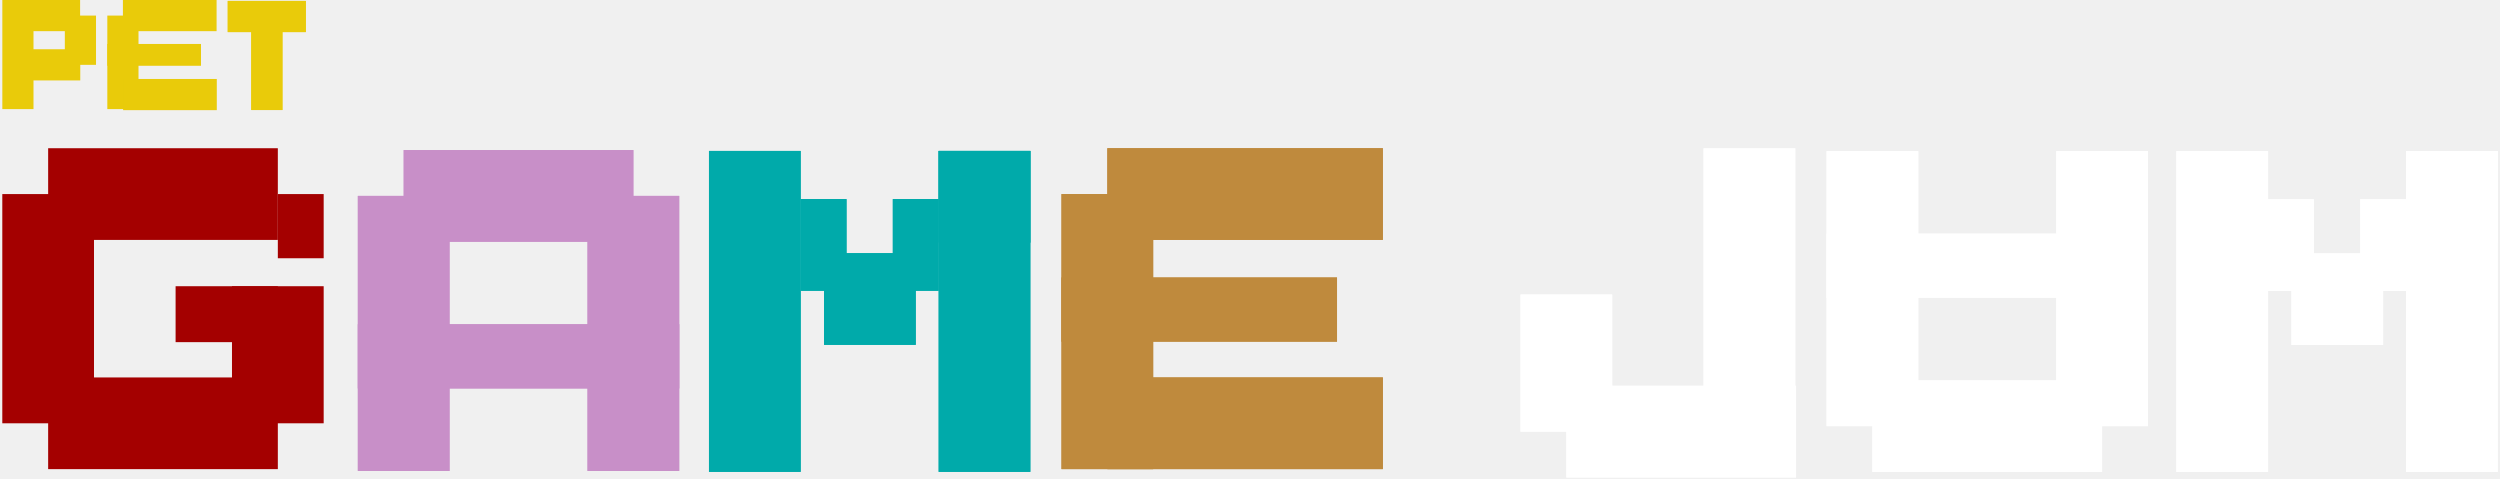
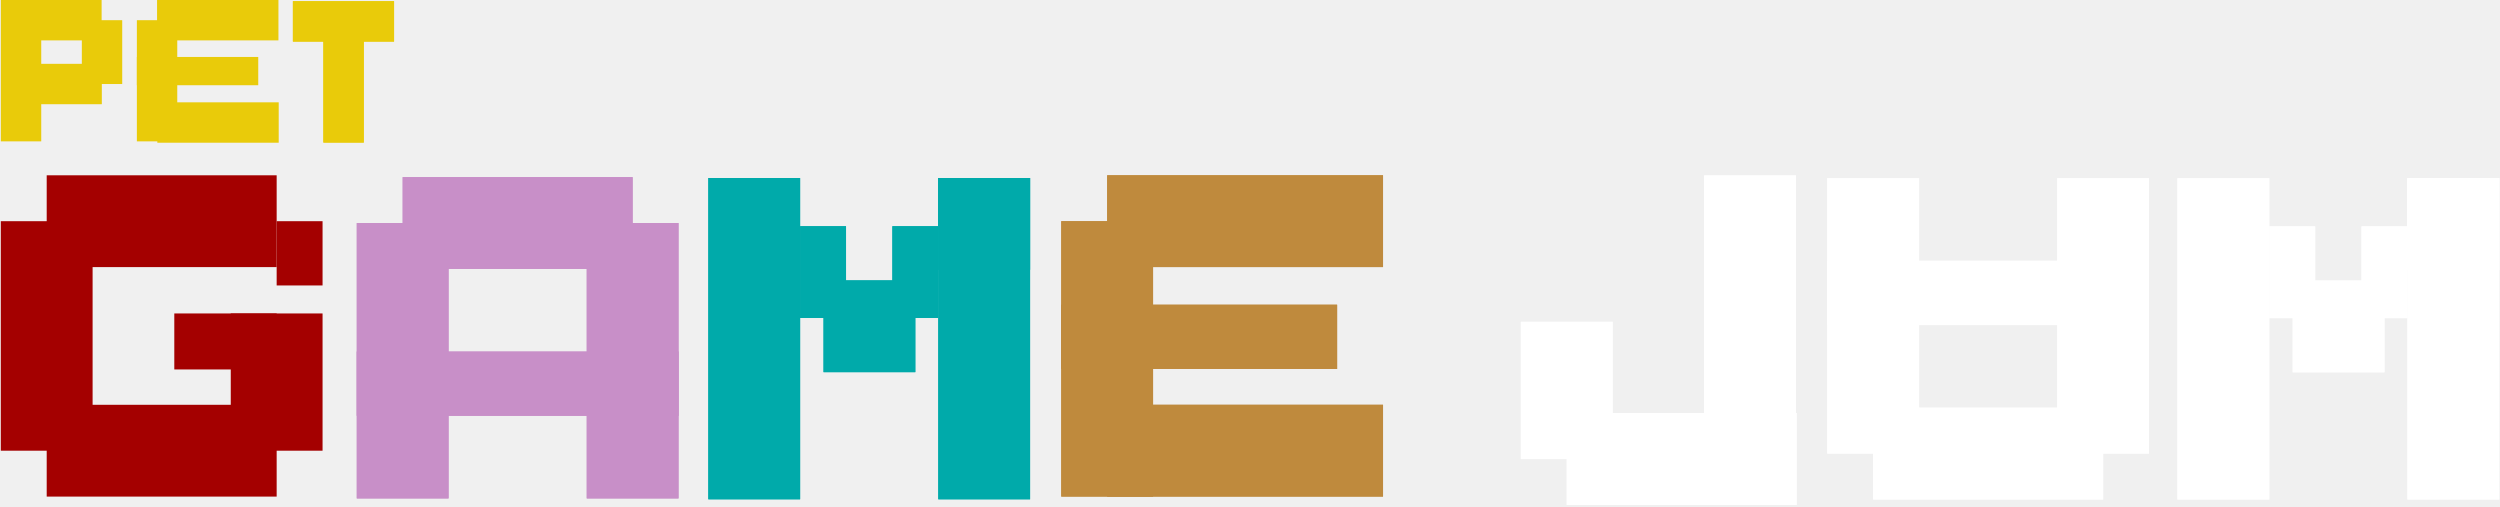
- <svg xmlns="http://www.w3.org/2000/svg" viewBox="0 0 914.4 175.4" width="914" height="175" fill="none" role="img" aria-label="PET Game Jam">
-   <g transform="translate(0 0) scale(0.34) translate(-95.1 0)">
+ <svg xmlns="http://www.w3.org/2000/svg" viewBox="0 0 914.4 185.2" width="914" height="185" fill="none" role="img" aria-label="PET Game Jam">
+   <g transform="scale(0.44) translate(-95.1 0)">
    <rect x="208.282" y="16.799" width="33.598" height="100.794" fill="#E9CB0A" />
    <rect x="309.244" y="47.373" width="23.519" height="100.962" transform="rotate(90 309.244 47.3733)" fill="#E9CB0A" />
    <rect x="326.043" width="33.598" height="100.962" transform="rotate(90 326.043 0)" fill="#E9CB0A" />
    <rect x="326.267" y="85.115" width="33.598" height="100.962" transform="rotate(90 326.267 85.115)" fill="#E9CB0A" />
    <rect x="95.129" width="33.598" height="117.593" fill="#E9CB0A" />
    <rect x="179.124" y="53.085" width="33.598" height="67.364" transform="rotate(90 179.124 53.0848)" fill="#E9CB0A" />
    <rect x="196.091" y="69.884" width="33.598" height="53.085" transform="rotate(180 196.091 69.8839)" fill="#E9CB0A" />
    <rect x="111.76" y="33.598" width="33.598" height="67.196" transform="rotate(-90 111.76 33.598)" fill="#E9CB0A" />
    <rect width="33.553" height="100.658" transform="matrix(1.00135 0 0 -1.00135 363.423 118.586)" fill="#E9CB0A" />
    <rect width="33.553" height="84.049" transform="matrix(-4.37706e-08 -1.00135 -1.00135 4.37706e-08 422.22 34.5907)" fill="#E9CB0A" />
    <rect width="33.553" height="100.658" transform="matrix(1.00135 0 0 -1.00135 363.423 118.586)" fill="#E9CB0A" />
    <rect width="33.553" height="84.049" transform="matrix(-4.37706e-08 -1.00135 -1.00135 4.37706e-08 422.22 34.5907)" fill="#E9CB0A" />
  </g>
-   <g transform="translate(0 -62.842)">
+   <g transform="translate(0 -53.0)">
    <rect y="133.957" width="33.598" height="83.995" fill="#A40000" />
    <rect x="117.761" y="167.723" width="50.229" height="33.598" transform="rotate(90 117.761 167.723)" fill="#A40000" />
    <rect x="100.962" y="188.218" width="37.462" height="20.495" transform="rotate(-180 100.962 188.218)" fill="#A40000" />
    <rect x="117.761" y="133.957" width="23.519" height="16.799" transform="rotate(90 117.761 133.957)" fill="#A40000" />
    <rect x="100.962" y="117.158" width="33.598" height="84.163" transform="rotate(90 100.962 117.158)" fill="#A40000" />
    <rect x="100.962" y="201.153" width="33.598" height="84.163" transform="rotate(90 100.962 201.153)" fill="#A40000" />
    <rect x="130.282" y="134.627" width="33.598" height="100.794" fill="#C88FC8" />
    <rect x="214.446" y="134.627" width="33.598" height="100.794" fill="#C88FC8" />
    <rect x="248.044" y="181.665" width="23.519" height="117.761" transform="rotate(90 248.044 181.665)" fill="#C88FC8" />
    <rect x="231.245" y="117.828" width="33.598" height="84.163" transform="rotate(90 231.245 117.828)" fill="#C88FC8" />
    <rect x="258.95" y="118.151" width="33.598" height="117.593" fill="#00AAAA" />
    <rect x="343.113" y="118.151" width="33.598" height="117.593" fill="#00AAAA" />
    <rect width="33.553" height="16.776" transform="matrix(-4.37706e-08 -1.00135 -1.00135 4.37706e-08 343.113 169.388)" fill="#00AAAA" />
    <rect width="33.553" height="16.776" transform="matrix(-4.37706e-08 -1.00135 -1.00135 4.37706e-08 309.347 169.388)" fill="#00AAAA" />
    <rect width="33.553" height="33.553" transform="matrix(-4.37706e-08 -1.00135 -1.00135 4.37706e-08 334.713 189.211)" fill="#00AAAA" />
    <rect width="33.553" height="33.553" transform="matrix(-4.37706e-08 -1.00135 -1.00135 4.37706e-08 376.711 151.749)" fill="#00AAAA" />
    <rect x="388.124" y="133.949" width="33.598" height="100.794" fill="#BF8A3D" />
    <rect x="489.087" y="164.523" width="23.519" height="100.962" transform="rotate(90 489.087 164.523)" fill="#BF8A3D" />
    <rect x="505.886" y="117.15" width="33.598" height="100.962" transform="rotate(90 505.886 117.15)" fill="#BF8A3D" />
    <rect x="505.886" y="201.145" width="33.598" height="100.962" transform="rotate(90 505.886 201.145)" fill="#BF8A3D" />
    <rect x="130.282" y="134.627" width="33.598" height="100.794" fill="#C88FC8" />
    <rect x="214.446" y="134.627" width="33.598" height="100.794" fill="#C88FC8" />
    <rect x="248.044" y="181.665" width="23.519" height="117.761" transform="rotate(90 248.044 181.665)" fill="#C88FC8" />
    <rect x="231.245" y="117.828" width="33.598" height="84.163" transform="rotate(90 231.245 117.828)" fill="#C88FC8" />
    <rect x="258.95" y="118.151" width="33.598" height="117.593" fill="#00AAAA" />
    <rect x="343.113" y="118.151" width="33.598" height="117.593" fill="#00AAAA" />
    <rect width="33.553" height="16.776" transform="matrix(-4.37706e-08 -1.00135 -1.00135 4.37706e-08 343.113 169.388)" fill="#00AAAA" />
    <rect width="33.553" height="16.776" transform="matrix(-4.37706e-08 -1.00135 -1.00135 4.37706e-08 309.347 169.388)" fill="#00AAAA" />
    <rect width="33.553" height="33.553" transform="matrix(-4.37706e-08 -1.00135 -1.00135 4.37706e-08 334.713 189.211)" fill="#00AAAA" />
    <rect width="33.553" height="33.553" transform="matrix(-4.37706e-08 -1.00135 -1.00135 4.37706e-08 376.711 151.749)" fill="#00AAAA" />
    <rect x="388.124" y="133.949" width="33.598" height="100.794" fill="#BF8A3D" />
    <rect x="489.087" y="164.523" width="23.519" height="100.962" transform="rotate(90 489.087 164.523)" fill="#BF8A3D" />
    <rect x="505.886" y="117.15" width="33.598" height="100.962" transform="rotate(90 505.886 117.15)" fill="#BF8A3D" />
    <rect x="505.886" y="201.145" width="33.598" height="100.962" transform="rotate(90 505.886 201.145)" fill="#BF8A3D" />
  </g>
-   <g transform="translate(537.7 -179.942)">
+   <g transform="translate(537.7 -170.1)">
    <rect x="248.538" y="336.104" width="33.598" height="100.794" transform="rotate(-180 248.538 336.104)" fill="#FFFFFF" />
    <rect x="164.374" y="336.104" width="33.598" height="100.794" transform="rotate(-180 164.374 336.104)" fill="#FFFFFF" />
    <rect x="130.776" y="289.067" width="23.519" height="117.761" transform="rotate(-90 130.776 289.067)" fill="#FFFFFF" />
    <rect x="147.575" y="352.903" width="33.598" height="84.163" transform="rotate(-90 147.575 352.903)" fill="#FFFFFF" />
    <rect x="258.95" y="235.31" width="33.598" height="117.593" fill="#FFFFFF" />
    <rect x="343.113" y="235.31" width="33.598" height="117.593" fill="#FFFFFF" />
    <rect width="33.553" height="16.776" transform="matrix(-4.37706e-08 -1.00135 -1.00135 4.37706e-08 343.113 286.547)" fill="#FFFFFF" />
    <rect width="33.553" height="16.776" transform="matrix(-4.37706e-08 -1.00135 -1.00135 4.37706e-08 309.347 286.547)" fill="#FFFFFF" />
    <rect width="33.553" height="33.553" transform="matrix(-4.37706e-08 -1.00135 -1.00135 4.37706e-08 334.713 306.37)" fill="#FFFFFF" />
    <rect width="33.553" height="33.553" transform="matrix(-4.37706e-08 -1.00135 -1.00135 4.37706e-08 376.711 268.908)" fill="#FFFFFF" />
    <rect x="85.716" y="234.308" width="33.598" height="117.593" fill="#FFFFFF" />
    <rect width="50.161" height="33.553" transform="matrix(4.37706e-08 1.00135 1.00135 -4.37706e-08 18.6248 287.877)" fill="#FFFFFF" />
    <rect width="33.553" height="84.049" transform="matrix(4.37706e-08 1.00135 1.00135 -4.37706e-08 35.4239 321.307)" fill="#FFFFFF" />
    <rect x="248.538" y="336.104" width="33.598" height="100.794" transform="rotate(-180 248.538 336.104)" fill="#FFFFFF" />
    <rect x="164.374" y="336.104" width="33.598" height="100.794" transform="rotate(-180 164.374 336.104)" fill="#FFFFFF" />
    <rect x="130.776" y="289.067" width="23.519" height="117.761" transform="rotate(-90 130.776 289.067)" fill="#FFFFFF" />
    <rect x="147.575" y="352.903" width="33.598" height="84.163" transform="rotate(-90 147.575 352.903)" fill="#FFFFFF" />
    <rect x="258.95" y="235.31" width="33.598" height="117.593" fill="#FFFFFF" />
    <rect x="343.113" y="235.31" width="33.598" height="117.593" fill="#FFFFFF" />
    <rect width="33.553" height="16.776" transform="matrix(-4.37706e-08 -1.00135 -1.00135 4.37706e-08 343.113 286.547)" fill="#FFFFFF" />
    <rect width="33.553" height="16.776" transform="matrix(-4.37706e-08 -1.00135 -1.00135 4.37706e-08 309.347 286.547)" fill="#FFFFFF" />
    <rect width="33.553" height="33.553" transform="matrix(-4.37706e-08 -1.00135 -1.00135 4.37706e-08 334.713 306.37)" fill="#FFFFFF" />
    <rect width="33.553" height="33.553" transform="matrix(-4.37706e-08 -1.00135 -1.00135 4.37706e-08 376.711 268.908)" fill="#FFFFFF" />
    <rect x="85.716" y="234.308" width="33.598" height="117.593" fill="#FFFFFF" />
    <rect width="50.161" height="33.553" transform="matrix(4.37706e-08 1.00135 1.00135 -4.37706e-08 18.6248 287.877)" fill="#FFFFFF" />
    <rect width="33.553" height="84.049" transform="matrix(4.37706e-08 1.00135 1.00135 -4.37706e-08 35.4239 321.307)" fill="#FFFFFF" />
  </g>
</svg>
